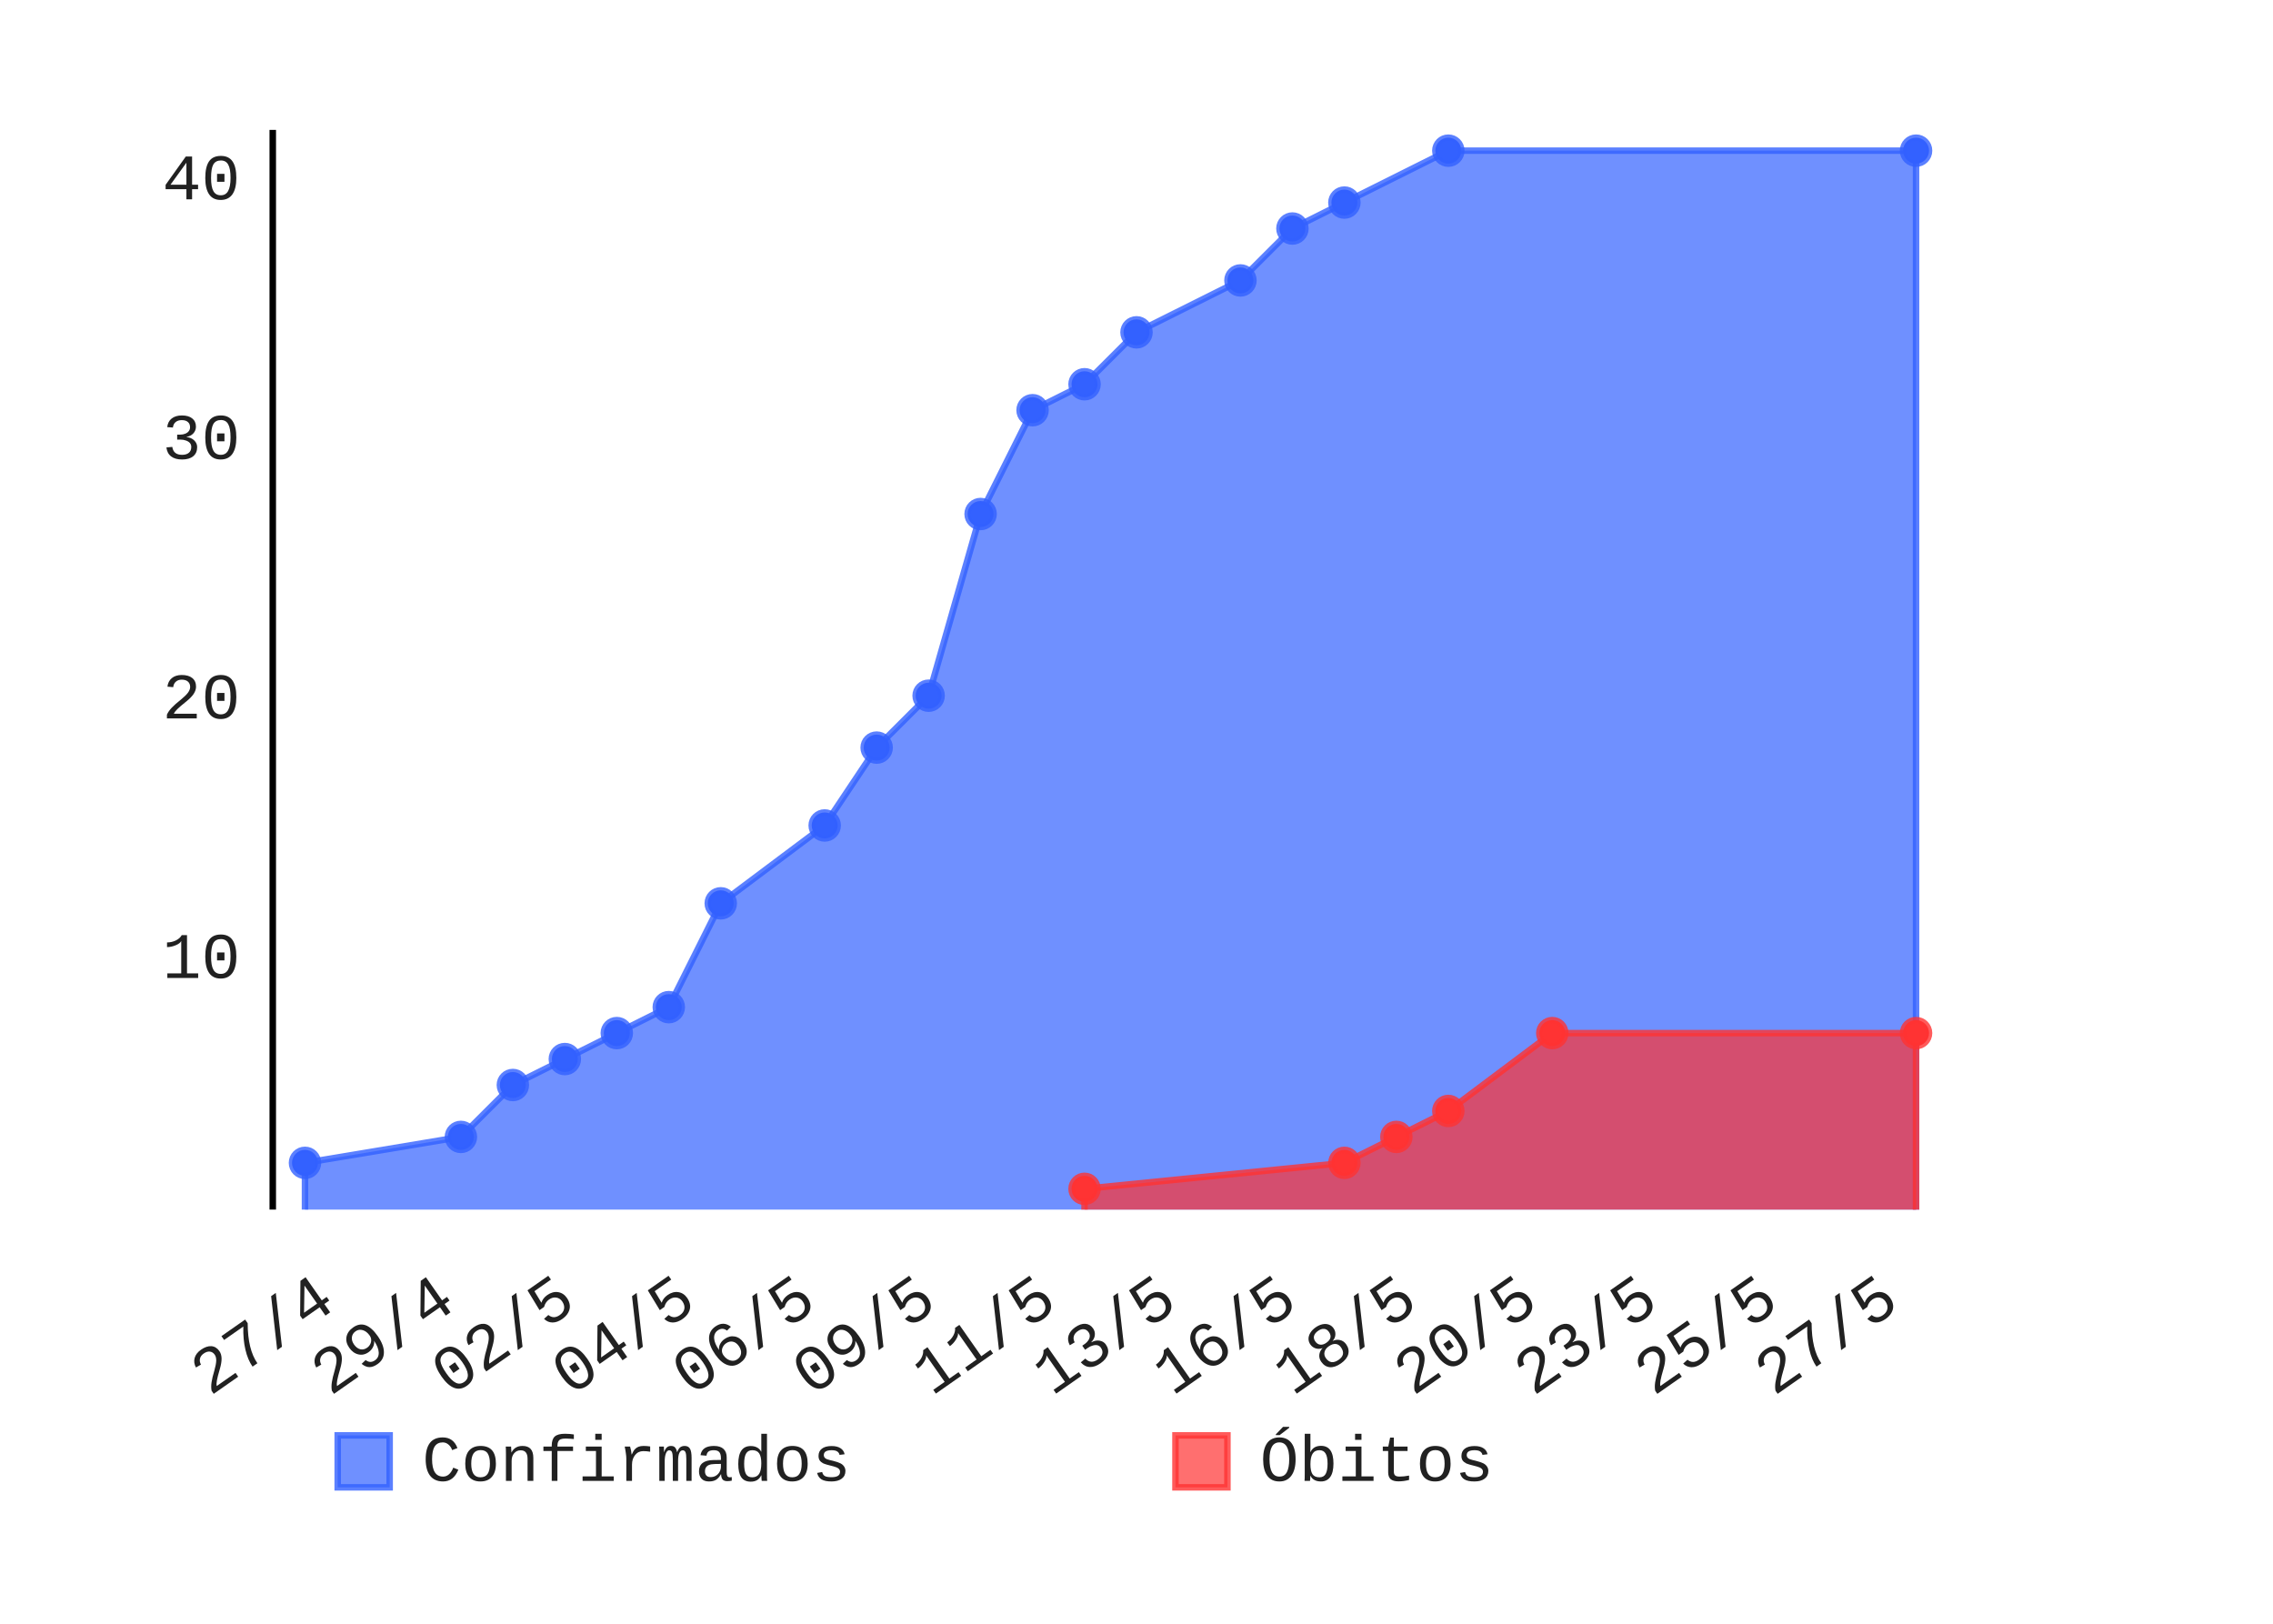
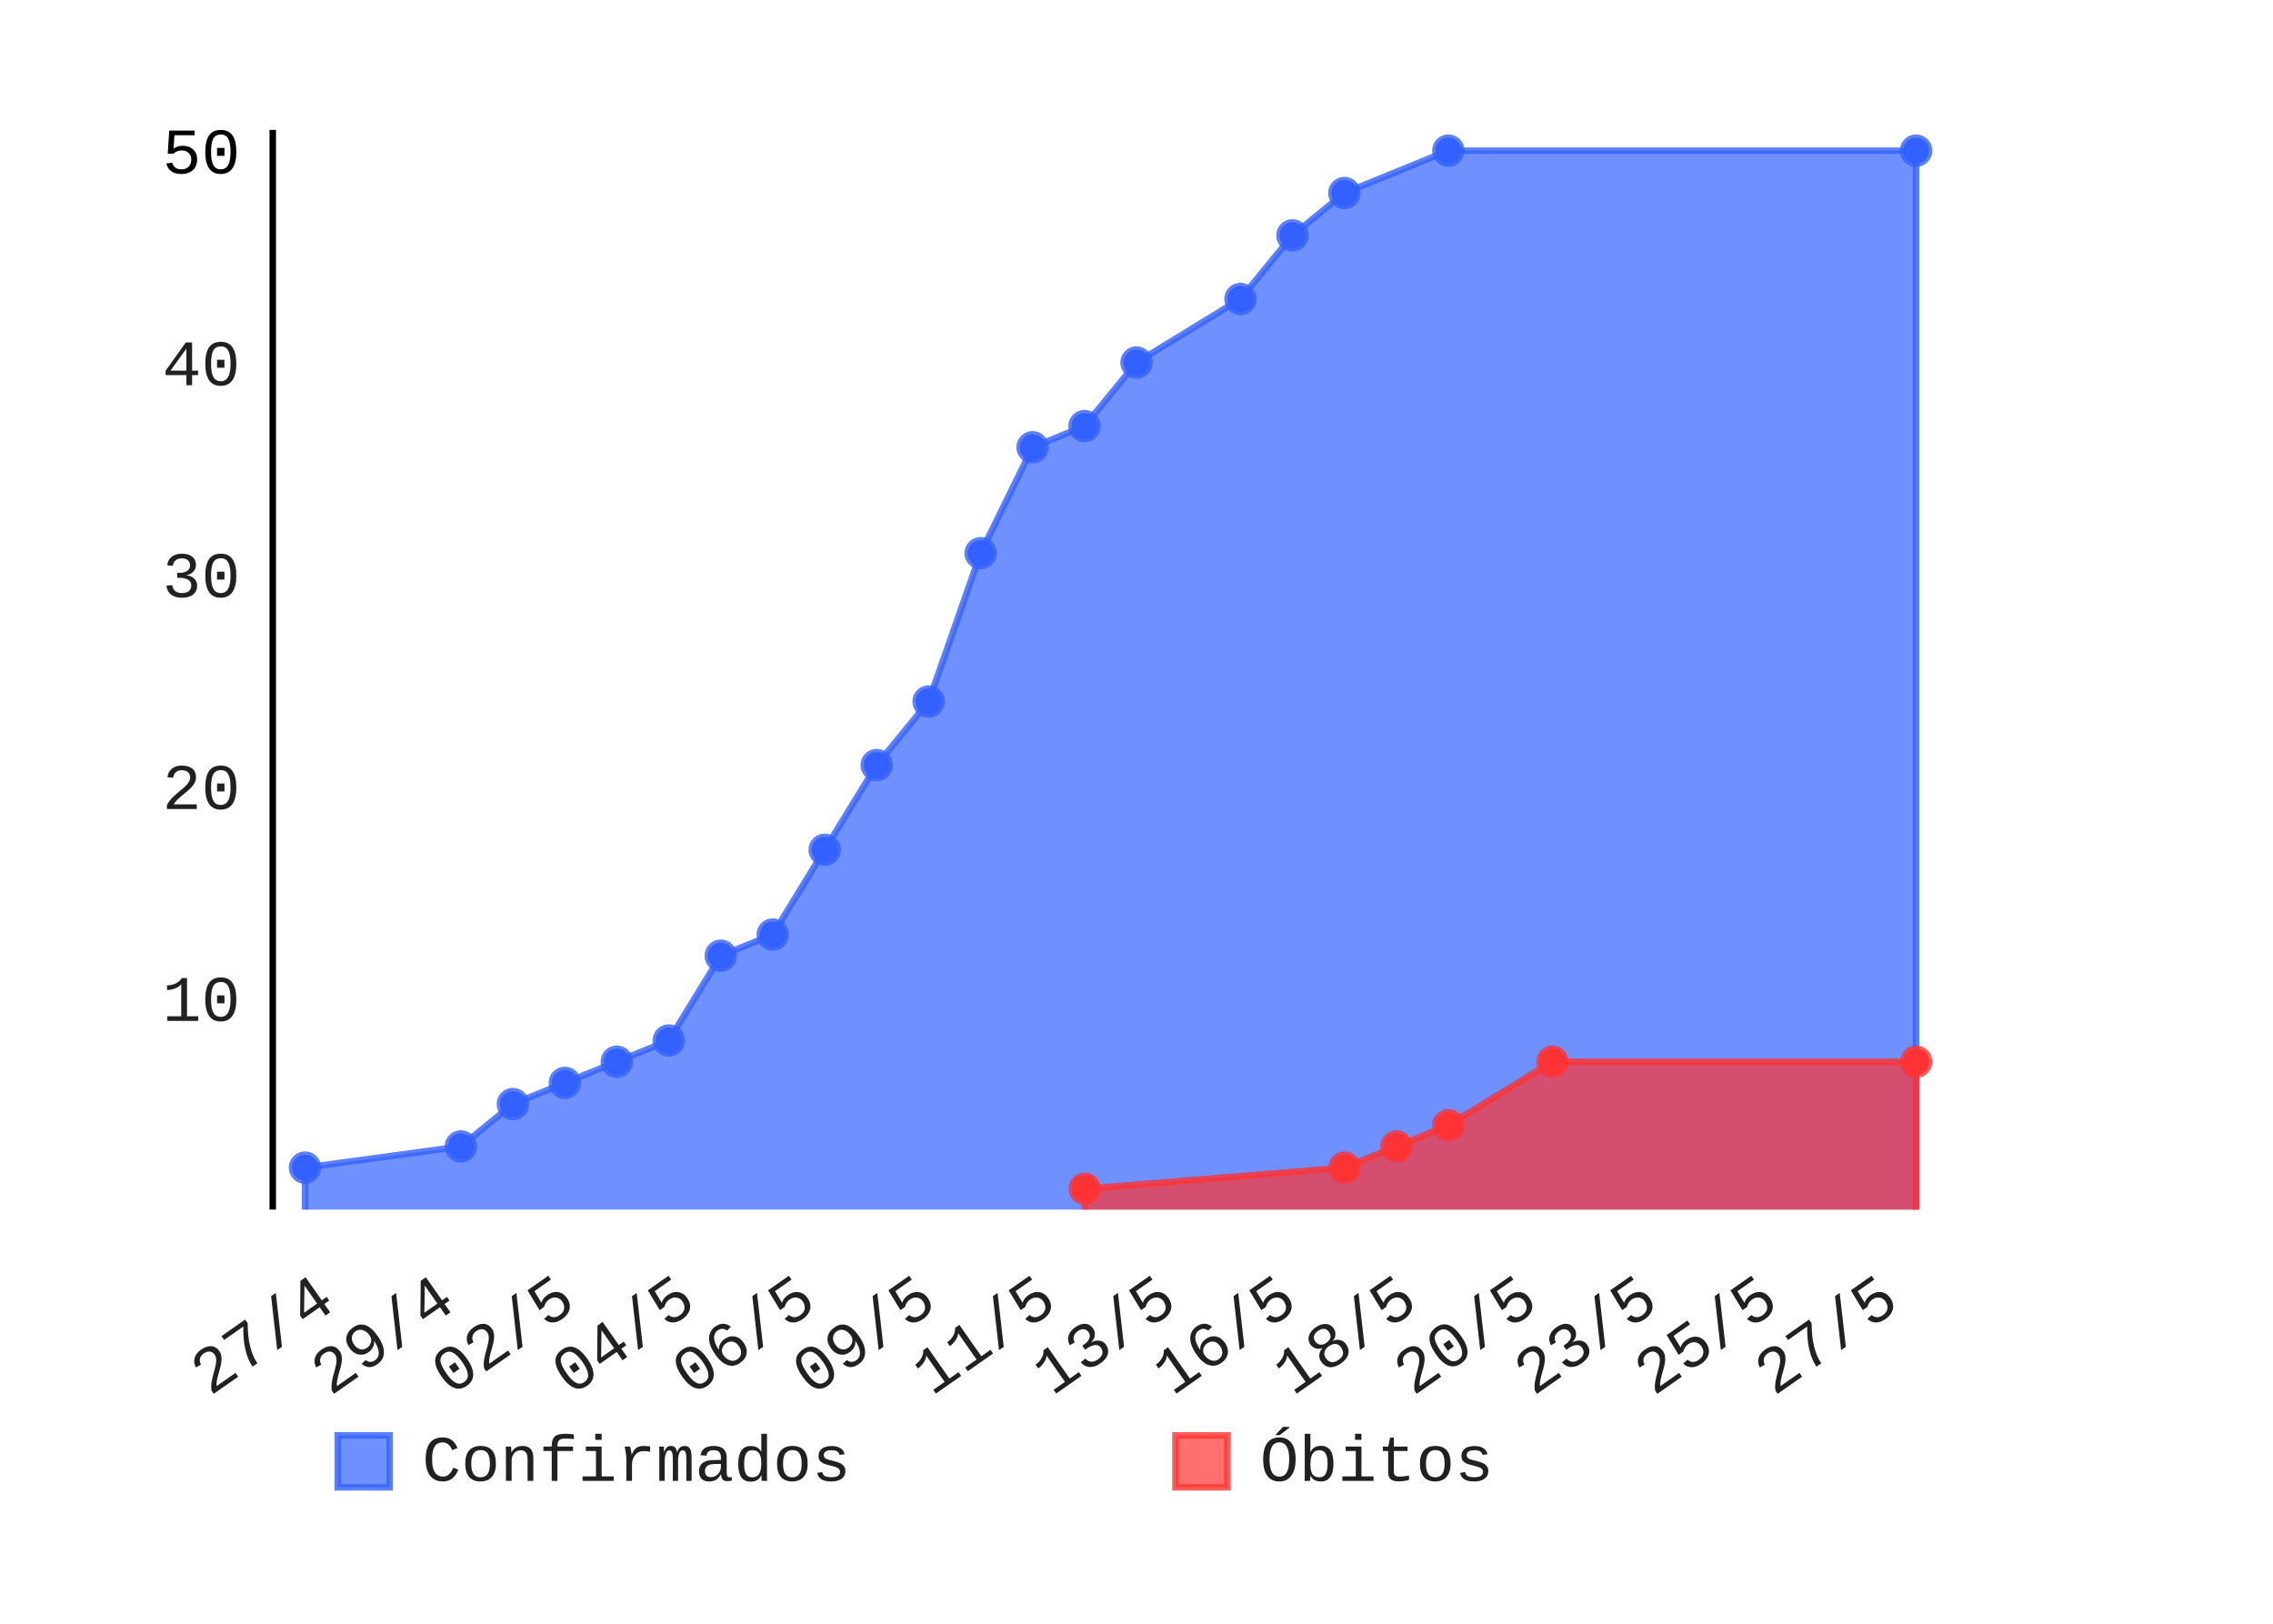
- <svg xmlns="http://www.w3.org/2000/svg" id="chart-70e65c63-9e22-459a-9db3-cda092e64289" class="pygal-chart" viewBox="0 0 350 250" width="350" height="250">
+ <svg xmlns="http://www.w3.org/2000/svg" id="chart-f2f31968-f75b-4a97-a754-d1edbaa45197" class="pygal-chart" viewBox="0 0 350 250" width="350" height="250">
  <defs>
-     <style type="text/css">#chart-70e65c63-9e22-459a-9db3-cda092e64289{-webkit-user-select:none;-webkit-font-smoothing:antialiased;font-family:Consolas,"Liberation Mono",Menlo,Courier,monospace}#chart-70e65c63-9e22-459a-9db3-cda092e64289 .title{font-family:Consolas,"Liberation Mono",Menlo,Courier,monospace;font-size:8px}#chart-70e65c63-9e22-459a-9db3-cda092e64289 .legends .legend text{font-family:Consolas,"Liberation Mono",Menlo,Courier,monospace;font-size:10px}#chart-70e65c63-9e22-459a-9db3-cda092e64289 .axis text{font-family:Consolas,"Liberation Mono",Menlo,Courier,monospace;font-size:10px}#chart-70e65c63-9e22-459a-9db3-cda092e64289 .axis text.major{font-family:Consolas,"Liberation Mono",Menlo,Courier,monospace;font-size:10px}#chart-70e65c63-9e22-459a-9db3-cda092e64289 .text-overlay text.value{font-family:Consolas,"Liberation Mono",Menlo,Courier,monospace;font-size:16px}#chart-70e65c63-9e22-459a-9db3-cda092e64289 .text-overlay text.label{font-family:Consolas,"Liberation Mono",Menlo,Courier,monospace;font-size:10px}#chart-70e65c63-9e22-459a-9db3-cda092e64289 .tooltip{font-family:Consolas,"Liberation Mono",Menlo,Courier,monospace;font-size:12px}#chart-70e65c63-9e22-459a-9db3-cda092e64289 text.no_data{font-family:Consolas,"Liberation Mono",Menlo,Courier,monospace;font-size:64px}
- #chart-70e65c63-9e22-459a-9db3-cda092e64289{background-color:transparent}#chart-70e65c63-9e22-459a-9db3-cda092e64289 path,#chart-70e65c63-9e22-459a-9db3-cda092e64289 line,#chart-70e65c63-9e22-459a-9db3-cda092e64289 rect,#chart-70e65c63-9e22-459a-9db3-cda092e64289 circle{-webkit-transition:150ms;-moz-transition:150ms;transition:150ms}#chart-70e65c63-9e22-459a-9db3-cda092e64289 .graph &gt; .background{fill:transparent}#chart-70e65c63-9e22-459a-9db3-cda092e64289 .plot &gt; .background{fill:rgba(255,255,255,1)}#chart-70e65c63-9e22-459a-9db3-cda092e64289 .graph{fill:rgba(0,0,0,.87)}#chart-70e65c63-9e22-459a-9db3-cda092e64289 text.no_data{fill:rgba(0,0,0,1)}#chart-70e65c63-9e22-459a-9db3-cda092e64289 .title{fill:rgba(0,0,0,1)}#chart-70e65c63-9e22-459a-9db3-cda092e64289 .legends .legend text{fill:rgba(0,0,0,.87)}#chart-70e65c63-9e22-459a-9db3-cda092e64289 .legends .legend:hover text{fill:rgba(0,0,0,1)}#chart-70e65c63-9e22-459a-9db3-cda092e64289 .axis .line{stroke:rgba(0,0,0,1)}#chart-70e65c63-9e22-459a-9db3-cda092e64289 .axis .guide.line{stroke:rgba(0,0,0,.54)}#chart-70e65c63-9e22-459a-9db3-cda092e64289 .axis .major.line{stroke:rgba(0,0,0,.87)}#chart-70e65c63-9e22-459a-9db3-cda092e64289 .axis text.major{fill:rgba(0,0,0,1)}#chart-70e65c63-9e22-459a-9db3-cda092e64289 .axis.y .guides:hover .guide.line,#chart-70e65c63-9e22-459a-9db3-cda092e64289 .line-graph .axis.x .guides:hover .guide.line,#chart-70e65c63-9e22-459a-9db3-cda092e64289 .stackedline-graph .axis.x .guides:hover .guide.line,#chart-70e65c63-9e22-459a-9db3-cda092e64289 .xy-graph .axis.x .guides:hover .guide.line{stroke:rgba(0,0,0,1)}#chart-70e65c63-9e22-459a-9db3-cda092e64289 .axis .guides:hover text{fill:rgba(0,0,0,1)}#chart-70e65c63-9e22-459a-9db3-cda092e64289 .reactive{fill-opacity:.7;stroke-opacity:.8}#chart-70e65c63-9e22-459a-9db3-cda092e64289 .ci{stroke:rgba(0,0,0,.87)}#chart-70e65c63-9e22-459a-9db3-cda092e64289 .reactive.active,#chart-70e65c63-9e22-459a-9db3-cda092e64289 .active .reactive{fill-opacity:.8;stroke-opacity:.9;stroke-width:4}#chart-70e65c63-9e22-459a-9db3-cda092e64289 .ci .reactive.active{stroke-width:1.5}#chart-70e65c63-9e22-459a-9db3-cda092e64289 .series text{fill:rgba(0,0,0,1)}#chart-70e65c63-9e22-459a-9db3-cda092e64289 .tooltip rect{fill:rgba(255,255,255,1);stroke:rgba(0,0,0,1);-webkit-transition:opacity 150ms;-moz-transition:opacity 150ms;transition:opacity 150ms}#chart-70e65c63-9e22-459a-9db3-cda092e64289 .tooltip .label{fill:rgba(0,0,0,.87)}#chart-70e65c63-9e22-459a-9db3-cda092e64289 .tooltip .label{fill:rgba(0,0,0,.87)}#chart-70e65c63-9e22-459a-9db3-cda092e64289 .tooltip .legend{font-size:.8em;fill:rgba(0,0,0,.54)}#chart-70e65c63-9e22-459a-9db3-cda092e64289 .tooltip .x_label{font-size:.6em;fill:rgba(0,0,0,1)}#chart-70e65c63-9e22-459a-9db3-cda092e64289 .tooltip .xlink{font-size:.5em;text-decoration:underline}#chart-70e65c63-9e22-459a-9db3-cda092e64289 .tooltip .value{font-size:1.5em}#chart-70e65c63-9e22-459a-9db3-cda092e64289 .bound{font-size:.5em}#chart-70e65c63-9e22-459a-9db3-cda092e64289 .max-value{font-size:.75em;fill:rgba(0,0,0,.54)}#chart-70e65c63-9e22-459a-9db3-cda092e64289 .map-element{fill:rgba(255,255,255,1);stroke:rgba(0,0,0,.54) !important}#chart-70e65c63-9e22-459a-9db3-cda092e64289 .map-element .reactive{fill-opacity:inherit;stroke-opacity:inherit}#chart-70e65c63-9e22-459a-9db3-cda092e64289 .color-0,#chart-70e65c63-9e22-459a-9db3-cda092e64289 .color-0 a:visited{stroke:#3361FF;fill:#3361FF}#chart-70e65c63-9e22-459a-9db3-cda092e64289 .color-1,#chart-70e65c63-9e22-459a-9db3-cda092e64289 .color-1 a:visited{stroke:#FF3333;fill:#FF3333}#chart-70e65c63-9e22-459a-9db3-cda092e64289 .text-overlay .color-0 text{fill:black}#chart-70e65c63-9e22-459a-9db3-cda092e64289 .text-overlay .color-1 text{fill:black}
- #chart-70e65c63-9e22-459a-9db3-cda092e64289 text.no_data{text-anchor:middle}#chart-70e65c63-9e22-459a-9db3-cda092e64289 .guide.line{fill:none}#chart-70e65c63-9e22-459a-9db3-cda092e64289 .centered{text-anchor:middle}#chart-70e65c63-9e22-459a-9db3-cda092e64289 .title{text-anchor:middle}#chart-70e65c63-9e22-459a-9db3-cda092e64289 .legends .legend text{fill-opacity:1}#chart-70e65c63-9e22-459a-9db3-cda092e64289 .axis.x text{text-anchor:middle}#chart-70e65c63-9e22-459a-9db3-cda092e64289 .axis.x:not(.web) text[transform]{text-anchor:start}#chart-70e65c63-9e22-459a-9db3-cda092e64289 .axis.x:not(.web) text[transform].backwards{text-anchor:end}#chart-70e65c63-9e22-459a-9db3-cda092e64289 .axis.y text{text-anchor:end}#chart-70e65c63-9e22-459a-9db3-cda092e64289 .axis.y text[transform].backwards{text-anchor:start}#chart-70e65c63-9e22-459a-9db3-cda092e64289 .axis.y2 text{text-anchor:start}#chart-70e65c63-9e22-459a-9db3-cda092e64289 .axis.y2 text[transform].backwards{text-anchor:end}#chart-70e65c63-9e22-459a-9db3-cda092e64289 .axis .guide.line{stroke-dasharray:4,4}#chart-70e65c63-9e22-459a-9db3-cda092e64289 .axis .major.guide.line{stroke-dasharray:6,6}#chart-70e65c63-9e22-459a-9db3-cda092e64289 .horizontal .axis.y .guide.line,#chart-70e65c63-9e22-459a-9db3-cda092e64289 .horizontal .axis.y2 .guide.line,#chart-70e65c63-9e22-459a-9db3-cda092e64289 .vertical .axis.x .guide.line{opacity:0}#chart-70e65c63-9e22-459a-9db3-cda092e64289 .horizontal .axis.always_show .guide.line,#chart-70e65c63-9e22-459a-9db3-cda092e64289 .vertical .axis.always_show .guide.line{opacity:1 !important}#chart-70e65c63-9e22-459a-9db3-cda092e64289 .axis.y .guides:hover .guide.line,#chart-70e65c63-9e22-459a-9db3-cda092e64289 .axis.y2 .guides:hover .guide.line,#chart-70e65c63-9e22-459a-9db3-cda092e64289 .axis.x .guides:hover .guide.line{opacity:1}#chart-70e65c63-9e22-459a-9db3-cda092e64289 .axis .guides:hover text{opacity:1}#chart-70e65c63-9e22-459a-9db3-cda092e64289 .nofill{fill:none}#chart-70e65c63-9e22-459a-9db3-cda092e64289 .subtle-fill{fill-opacity:.2}#chart-70e65c63-9e22-459a-9db3-cda092e64289 .dot{stroke-width:1px;fill-opacity:1}#chart-70e65c63-9e22-459a-9db3-cda092e64289 .dot.active{stroke-width:5px}#chart-70e65c63-9e22-459a-9db3-cda092e64289 .dot.negative{fill:transparent}#chart-70e65c63-9e22-459a-9db3-cda092e64289 text,#chart-70e65c63-9e22-459a-9db3-cda092e64289 tspan{stroke:none !important}#chart-70e65c63-9e22-459a-9db3-cda092e64289 .series text.active{opacity:1}#chart-70e65c63-9e22-459a-9db3-cda092e64289 .tooltip rect{fill-opacity:.95;stroke-width:.5}#chart-70e65c63-9e22-459a-9db3-cda092e64289 .tooltip text{fill-opacity:1}#chart-70e65c63-9e22-459a-9db3-cda092e64289 .showable{visibility:hidden}#chart-70e65c63-9e22-459a-9db3-cda092e64289 .showable.shown{visibility:visible}#chart-70e65c63-9e22-459a-9db3-cda092e64289 .gauge-background{fill:rgba(229,229,229,1);stroke:none}#chart-70e65c63-9e22-459a-9db3-cda092e64289 .bg-lines{stroke:transparent;stroke-width:2px}</style>
+     <style type="text/css">#chart-f2f31968-f75b-4a97-a754-d1edbaa45197{-webkit-user-select:none;-webkit-font-smoothing:antialiased;font-family:Consolas,"Liberation Mono",Menlo,Courier,monospace}#chart-f2f31968-f75b-4a97-a754-d1edbaa45197 .title{font-family:Consolas,"Liberation Mono",Menlo,Courier,monospace;font-size:8px}#chart-f2f31968-f75b-4a97-a754-d1edbaa45197 .legends .legend text{font-family:Consolas,"Liberation Mono",Menlo,Courier,monospace;font-size:10px}#chart-f2f31968-f75b-4a97-a754-d1edbaa45197 .axis text{font-family:Consolas,"Liberation Mono",Menlo,Courier,monospace;font-size:10px}#chart-f2f31968-f75b-4a97-a754-d1edbaa45197 .axis text.major{font-family:Consolas,"Liberation Mono",Menlo,Courier,monospace;font-size:10px}#chart-f2f31968-f75b-4a97-a754-d1edbaa45197 .text-overlay text.value{font-family:Consolas,"Liberation Mono",Menlo,Courier,monospace;font-size:16px}#chart-f2f31968-f75b-4a97-a754-d1edbaa45197 .text-overlay text.label{font-family:Consolas,"Liberation Mono",Menlo,Courier,monospace;font-size:10px}#chart-f2f31968-f75b-4a97-a754-d1edbaa45197 .tooltip{font-family:Consolas,"Liberation Mono",Menlo,Courier,monospace;font-size:12px}#chart-f2f31968-f75b-4a97-a754-d1edbaa45197 text.no_data{font-family:Consolas,"Liberation Mono",Menlo,Courier,monospace;font-size:64px}
+ #chart-f2f31968-f75b-4a97-a754-d1edbaa45197{background-color:transparent}#chart-f2f31968-f75b-4a97-a754-d1edbaa45197 path,#chart-f2f31968-f75b-4a97-a754-d1edbaa45197 line,#chart-f2f31968-f75b-4a97-a754-d1edbaa45197 rect,#chart-f2f31968-f75b-4a97-a754-d1edbaa45197 circle{-webkit-transition:150ms;-moz-transition:150ms;transition:150ms}#chart-f2f31968-f75b-4a97-a754-d1edbaa45197 .graph &gt; .background{fill:transparent}#chart-f2f31968-f75b-4a97-a754-d1edbaa45197 .plot &gt; .background{fill:rgba(255,255,255,1)}#chart-f2f31968-f75b-4a97-a754-d1edbaa45197 .graph{fill:rgba(0,0,0,.87)}#chart-f2f31968-f75b-4a97-a754-d1edbaa45197 text.no_data{fill:rgba(0,0,0,1)}#chart-f2f31968-f75b-4a97-a754-d1edbaa45197 .title{fill:rgba(0,0,0,1)}#chart-f2f31968-f75b-4a97-a754-d1edbaa45197 .legends .legend text{fill:rgba(0,0,0,.87)}#chart-f2f31968-f75b-4a97-a754-d1edbaa45197 .legends .legend:hover text{fill:rgba(0,0,0,1)}#chart-f2f31968-f75b-4a97-a754-d1edbaa45197 .axis .line{stroke:rgba(0,0,0,1)}#chart-f2f31968-f75b-4a97-a754-d1edbaa45197 .axis .guide.line{stroke:rgba(0,0,0,.54)}#chart-f2f31968-f75b-4a97-a754-d1edbaa45197 .axis .major.line{stroke:rgba(0,0,0,.87)}#chart-f2f31968-f75b-4a97-a754-d1edbaa45197 .axis text.major{fill:rgba(0,0,0,1)}#chart-f2f31968-f75b-4a97-a754-d1edbaa45197 .axis.y .guides:hover .guide.line,#chart-f2f31968-f75b-4a97-a754-d1edbaa45197 .line-graph .axis.x .guides:hover .guide.line,#chart-f2f31968-f75b-4a97-a754-d1edbaa45197 .stackedline-graph .axis.x .guides:hover .guide.line,#chart-f2f31968-f75b-4a97-a754-d1edbaa45197 .xy-graph .axis.x .guides:hover .guide.line{stroke:rgba(0,0,0,1)}#chart-f2f31968-f75b-4a97-a754-d1edbaa45197 .axis .guides:hover text{fill:rgba(0,0,0,1)}#chart-f2f31968-f75b-4a97-a754-d1edbaa45197 .reactive{fill-opacity:.7;stroke-opacity:.8}#chart-f2f31968-f75b-4a97-a754-d1edbaa45197 .ci{stroke:rgba(0,0,0,.87)}#chart-f2f31968-f75b-4a97-a754-d1edbaa45197 .reactive.active,#chart-f2f31968-f75b-4a97-a754-d1edbaa45197 .active .reactive{fill-opacity:.8;stroke-opacity:.9;stroke-width:4}#chart-f2f31968-f75b-4a97-a754-d1edbaa45197 .ci .reactive.active{stroke-width:1.5}#chart-f2f31968-f75b-4a97-a754-d1edbaa45197 .series text{fill:rgba(0,0,0,1)}#chart-f2f31968-f75b-4a97-a754-d1edbaa45197 .tooltip rect{fill:rgba(255,255,255,1);stroke:rgba(0,0,0,1);-webkit-transition:opacity 150ms;-moz-transition:opacity 150ms;transition:opacity 150ms}#chart-f2f31968-f75b-4a97-a754-d1edbaa45197 .tooltip .label{fill:rgba(0,0,0,.87)}#chart-f2f31968-f75b-4a97-a754-d1edbaa45197 .tooltip .label{fill:rgba(0,0,0,.87)}#chart-f2f31968-f75b-4a97-a754-d1edbaa45197 .tooltip .legend{font-size:.8em;fill:rgba(0,0,0,.54)}#chart-f2f31968-f75b-4a97-a754-d1edbaa45197 .tooltip .x_label{font-size:.6em;fill:rgba(0,0,0,1)}#chart-f2f31968-f75b-4a97-a754-d1edbaa45197 .tooltip .xlink{font-size:.5em;text-decoration:underline}#chart-f2f31968-f75b-4a97-a754-d1edbaa45197 .tooltip .value{font-size:1.5em}#chart-f2f31968-f75b-4a97-a754-d1edbaa45197 .bound{font-size:.5em}#chart-f2f31968-f75b-4a97-a754-d1edbaa45197 .max-value{font-size:.75em;fill:rgba(0,0,0,.54)}#chart-f2f31968-f75b-4a97-a754-d1edbaa45197 .map-element{fill:rgba(255,255,255,1);stroke:rgba(0,0,0,.54) !important}#chart-f2f31968-f75b-4a97-a754-d1edbaa45197 .map-element .reactive{fill-opacity:inherit;stroke-opacity:inherit}#chart-f2f31968-f75b-4a97-a754-d1edbaa45197 .color-0,#chart-f2f31968-f75b-4a97-a754-d1edbaa45197 .color-0 a:visited{stroke:#3361FF;fill:#3361FF}#chart-f2f31968-f75b-4a97-a754-d1edbaa45197 .color-1,#chart-f2f31968-f75b-4a97-a754-d1edbaa45197 .color-1 a:visited{stroke:#FF3333;fill:#FF3333}#chart-f2f31968-f75b-4a97-a754-d1edbaa45197 .text-overlay .color-0 text{fill:black}#chart-f2f31968-f75b-4a97-a754-d1edbaa45197 .text-overlay .color-1 text{fill:black}
+ #chart-f2f31968-f75b-4a97-a754-d1edbaa45197 text.no_data{text-anchor:middle}#chart-f2f31968-f75b-4a97-a754-d1edbaa45197 .guide.line{fill:none}#chart-f2f31968-f75b-4a97-a754-d1edbaa45197 .centered{text-anchor:middle}#chart-f2f31968-f75b-4a97-a754-d1edbaa45197 .title{text-anchor:middle}#chart-f2f31968-f75b-4a97-a754-d1edbaa45197 .legends .legend text{fill-opacity:1}#chart-f2f31968-f75b-4a97-a754-d1edbaa45197 .axis.x text{text-anchor:middle}#chart-f2f31968-f75b-4a97-a754-d1edbaa45197 .axis.x:not(.web) text[transform]{text-anchor:start}#chart-f2f31968-f75b-4a97-a754-d1edbaa45197 .axis.x:not(.web) text[transform].backwards{text-anchor:end}#chart-f2f31968-f75b-4a97-a754-d1edbaa45197 .axis.y text{text-anchor:end}#chart-f2f31968-f75b-4a97-a754-d1edbaa45197 .axis.y text[transform].backwards{text-anchor:start}#chart-f2f31968-f75b-4a97-a754-d1edbaa45197 .axis.y2 text{text-anchor:start}#chart-f2f31968-f75b-4a97-a754-d1edbaa45197 .axis.y2 text[transform].backwards{text-anchor:end}#chart-f2f31968-f75b-4a97-a754-d1edbaa45197 .axis .guide.line{stroke-dasharray:4,4}#chart-f2f31968-f75b-4a97-a754-d1edbaa45197 .axis .major.guide.line{stroke-dasharray:6,6}#chart-f2f31968-f75b-4a97-a754-d1edbaa45197 .horizontal .axis.y .guide.line,#chart-f2f31968-f75b-4a97-a754-d1edbaa45197 .horizontal .axis.y2 .guide.line,#chart-f2f31968-f75b-4a97-a754-d1edbaa45197 .vertical .axis.x .guide.line{opacity:0}#chart-f2f31968-f75b-4a97-a754-d1edbaa45197 .horizontal .axis.always_show .guide.line,#chart-f2f31968-f75b-4a97-a754-d1edbaa45197 .vertical .axis.always_show .guide.line{opacity:1 !important}#chart-f2f31968-f75b-4a97-a754-d1edbaa45197 .axis.y .guides:hover .guide.line,#chart-f2f31968-f75b-4a97-a754-d1edbaa45197 .axis.y2 .guides:hover .guide.line,#chart-f2f31968-f75b-4a97-a754-d1edbaa45197 .axis.x .guides:hover .guide.line{opacity:1}#chart-f2f31968-f75b-4a97-a754-d1edbaa45197 .axis .guides:hover text{opacity:1}#chart-f2f31968-f75b-4a97-a754-d1edbaa45197 .nofill{fill:none}#chart-f2f31968-f75b-4a97-a754-d1edbaa45197 .subtle-fill{fill-opacity:.2}#chart-f2f31968-f75b-4a97-a754-d1edbaa45197 .dot{stroke-width:1px;fill-opacity:1}#chart-f2f31968-f75b-4a97-a754-d1edbaa45197 .dot.active{stroke-width:5px}#chart-f2f31968-f75b-4a97-a754-d1edbaa45197 .dot.negative{fill:transparent}#chart-f2f31968-f75b-4a97-a754-d1edbaa45197 text,#chart-f2f31968-f75b-4a97-a754-d1edbaa45197 tspan{stroke:none !important}#chart-f2f31968-f75b-4a97-a754-d1edbaa45197 .series text.active{opacity:1}#chart-f2f31968-f75b-4a97-a754-d1edbaa45197 .tooltip rect{fill-opacity:.95;stroke-width:.5}#chart-f2f31968-f75b-4a97-a754-d1edbaa45197 .tooltip text{fill-opacity:1}#chart-f2f31968-f75b-4a97-a754-d1edbaa45197 .showable{visibility:hidden}#chart-f2f31968-f75b-4a97-a754-d1edbaa45197 .showable.shown{visibility:visible}#chart-f2f31968-f75b-4a97-a754-d1edbaa45197 .gauge-background{fill:rgba(229,229,229,1);stroke:none}#chart-f2f31968-f75b-4a97-a754-d1edbaa45197 .bg-lines{stroke:transparent;stroke-width:2px}</style>
  </defs>
  <g class="graph datetimeline-graph vertical">
    <rect x="0" y="0" width="350" height="250" class="background" />
    <g transform="translate(42, 20)" class="plot">
      <rect x="0" y="0" width="258.0" height="166.234" class="background" />
      <g class="axis y">
        <g class="guides">
-           <text x="-5" y="130.573" class="">10</text>
-         </g>
-         <g class="guides">
-           <text x="-5" y="90.613" class="">20</text>
-         </g>
-         <g class="guides">
-           <text x="-5" y="50.653" class="">30</text>
-         </g>
-         <g class="guides">
-           <text x="-5" y="10.693" class="">40</text>
+           <text x="-5" y="137.179" class="">10</text>
+         </g>
+         <g class="guides">
+           <text x="-5" y="104.558" class="">20</text>
+         </g>
+         <g class="guides">
+           <text x="-5" y="71.938" class="">30</text>
+         </g>
+         <g class="guides">
+           <text x="-5" y="39.317" class="">40</text>
+         </g>
+         <g class="guides">
+           <text x="-5" y="6.697" class="major">50</text>
        </g>
      </g>
      <g class="axis x">
        <path d="M0 0 v166.234" class="line" />
        <g class="guides">
          <path d="M10 0 v166.234" class="guide line" />
          <text x="10" y="181.234" class="backwards" transform="rotate(325 10.00014 181.2342)">27/4</text>
        </g>
        <g class="guides">
          <path d="M28.524 0 v166.234" class="guide line" />
          <text x="28.524" y="181.234" class="backwards" transform="rotate(325 28.5244 181.2342)">29/4</text>
        </g>
        <g class="guides">
          <path d="M47.049 0 v166.234" class="guide line" />
          <text x="47.049" y="181.234" class="backwards" transform="rotate(325 47.04866 181.2342)">02/5</text>
        </g>
        <g class="guides">
          <path d="M65.573 0 v166.234" class="guide line" />
          <text x="65.573" y="181.234" class="backwards" transform="rotate(325 65.57292 181.2342)">04/5</text>
        </g>
        <g class="guides">
          <path d="M84.097 0 v166.234" class="guide line" />
          <text x="84.097" y="181.234" class="backwards" transform="rotate(325 84.09719 181.2342)">06/5</text>
        </g>
        <g class="guides">
          <path d="M102.621 0 v166.234" class="guide line" />
          <text x="102.621" y="181.234" class="backwards" transform="rotate(325 102.6214 181.2342)">09/5</text>
        </g>
        <g class="guides">
          <path d="M121.146 0 v166.234" class="guide line" />
          <text x="121.146" y="181.234" class="backwards" transform="rotate(325 121.1457 181.2342)">11/5</text>
        </g>
        <g class="guides">
          <path d="M139.67 0 v166.234" class="guide line" />
          <text x="139.67" y="181.234" class="backwards" transform="rotate(325 139.67 181.2342)">13/5</text>
        </g>
        <g class="guides">
          <path d="M158.194 0 v166.234" class="guide line" />
          <text x="158.194" y="181.234" class="backwards" transform="rotate(325 158.1942 181.2342)">16/5</text>
        </g>
        <g class="guides">
          <path d="M176.719 0 v166.234" class="guide line" />
          <text x="176.719" y="181.234" class="backwards" transform="rotate(325 176.7185 181.2342)">18/5</text>
        </g>
        <g class="guides">
          <path d="M195.243 0 v166.234" class="guide line" />
          <text x="195.243" y="181.234" class="backwards" transform="rotate(325 195.2428 181.2342)">20/5</text>
        </g>
        <g class="guides">
          <path d="M213.767 0 v166.234" class="guide line" />
          <text x="213.767" y="181.234" class="backwards" transform="rotate(325 213.767 181.2342)">23/5</text>
        </g>
        <g class="guides">
          <path d="M232.291 0 v166.234" class="guide line" />
          <text x="232.291" y="181.234" class="backwards" transform="rotate(325 232.2913 181.2342)">25/5</text>
        </g>
        <g class="guides">
          <path d="M250.816 0 v166.234" class="guide line" />
          <text x="250.816" y="181.234" class="backwards" transform="rotate(325 250.8156 181.2342)">27/5</text>
        </g>
      </g>
      <g class="series serie-0 color-0">
-         <path d="M4.962 166.234 L4.962 159.041 28.969 155.045 36.971 147.053 44.974 143.057 52.976 139.061 60.979 135.065 68.981 119.081 84.986 107.093 92.989 95.105 100.991 87.113 108.994 59.141 116.996 43.157 124.999 39.161 133.001 31.169 149.006 23.177 157.009 15.185 165.011 11.189 181.016 3.197 253.038 3.197 253.038 166.234" class="line reactive" />
+         <path d="M4.962 166.234 L4.962 159.775 28.969 156.513 36.971 149.989 44.974 146.727 52.976 143.465 60.979 140.203 68.981 127.155 76.984 123.893 84.986 110.845 92.989 97.796 100.991 88.01 108.994 65.176 116.996 48.866 124.999 45.603 133.001 35.817 149.006 26.031 157.009 16.245 165.011 9.721 181.016 3.197 253.038 3.197 253.038 166.234" class="line reactive" />
      </g>
      <g class="series serie-1 color-1">
-         <path d="M124.999 166.234 L124.999 163.037 165.011 159.041 173.014 155.045 181.016 151.049 197.021 139.061 253.038 139.061 253.038 166.234" class="line reactive" />
+         <path d="M124.999 166.234 L124.999 163.037 165.011 159.775 173.014 156.513 181.016 153.251 197.021 143.465 253.038 143.465 253.038 166.234" class="line reactive" />
      </g>
    </g>
    <g class="titles" />
    <g transform="translate(42, 20)" class="plot overlay">
      <g class="series serie-0 color-0">
        <g class="dots">
-           <circle cx="4.962" cy="159.041" r="2" class="dot reactive tooltip-trigger" />
-         </g>
-         <g class="dots">
-           <circle cx="28.969" cy="155.045" r="2" class="dot reactive tooltip-trigger" />
-         </g>
-         <g class="dots">
-           <circle cx="36.971" cy="147.053" r="2" class="dot reactive tooltip-trigger" />
-         </g>
-         <g class="dots">
-           <circle cx="44.974" cy="143.057" r="2" class="dot reactive tooltip-trigger" />
-         </g>
-         <g class="dots">
-           <circle cx="52.976" cy="139.061" r="2" class="dot reactive tooltip-trigger" />
-         </g>
-         <g class="dots">
-           <circle cx="60.979" cy="135.065" r="2" class="dot reactive tooltip-trigger" />
-         </g>
-         <g class="dots">
-           <circle cx="68.981" cy="119.081" r="2" class="dot reactive tooltip-trigger" />
-         </g>
-         <g class="dots">
-           <circle cx="84.986" cy="107.093" r="2" class="dot reactive tooltip-trigger" />
-         </g>
-         <g class="dots">
-           <circle cx="92.989" cy="95.105" r="2" class="dot reactive tooltip-trigger" />
-         </g>
-         <g class="dots">
-           <circle cx="100.991" cy="87.113" r="2" class="dot reactive tooltip-trigger" />
-         </g>
-         <g class="dots">
-           <circle cx="108.994" cy="59.141" r="2" class="dot reactive tooltip-trigger" />
-         </g>
-         <g class="dots">
-           <circle cx="116.996" cy="43.157" r="2" class="dot reactive tooltip-trigger" />
-         </g>
-         <g class="dots">
-           <circle cx="124.999" cy="39.161" r="2" class="dot reactive tooltip-trigger" />
-         </g>
-         <g class="dots">
-           <circle cx="133.001" cy="31.169" r="2" class="dot reactive tooltip-trigger" />
-         </g>
-         <g class="dots">
-           <circle cx="149.006" cy="23.177" r="2" class="dot reactive tooltip-trigger" />
-         </g>
-         <g class="dots">
-           <circle cx="157.009" cy="15.185" r="2" class="dot reactive tooltip-trigger" />
-         </g>
-         <g class="dots">
-           <circle cx="165.011" cy="11.189" r="2" class="dot reactive tooltip-trigger" />
+           <circle cx="4.962" cy="159.775" r="2" class="dot reactive tooltip-trigger" />
+         </g>
+         <g class="dots">
+           <circle cx="28.969" cy="156.513" r="2" class="dot reactive tooltip-trigger" />
+         </g>
+         <g class="dots">
+           <circle cx="36.971" cy="149.989" r="2" class="dot reactive tooltip-trigger" />
+         </g>
+         <g class="dots">
+           <circle cx="44.974" cy="146.727" r="2" class="dot reactive tooltip-trigger" />
+         </g>
+         <g class="dots">
+           <circle cx="52.976" cy="143.465" r="2" class="dot reactive tooltip-trigger" />
+         </g>
+         <g class="dots">
+           <circle cx="60.979" cy="140.203" r="2" class="dot reactive tooltip-trigger" />
+         </g>
+         <g class="dots">
+           <circle cx="68.981" cy="127.155" r="2" class="dot reactive tooltip-trigger" />
+         </g>
+         <g class="dots">
+           <circle cx="76.984" cy="123.893" r="2" class="dot reactive tooltip-trigger" />
+         </g>
+         <g class="dots">
+           <circle cx="84.986" cy="110.845" r="2" class="dot reactive tooltip-trigger" />
+         </g>
+         <g class="dots">
+           <circle cx="92.989" cy="97.796" r="2" class="dot reactive tooltip-trigger" />
+         </g>
+         <g class="dots">
+           <circle cx="100.991" cy="88.01" r="2" class="dot reactive tooltip-trigger" />
+         </g>
+         <g class="dots">
+           <circle cx="108.994" cy="65.176" r="2" class="dot reactive tooltip-trigger" />
+         </g>
+         <g class="dots">
+           <circle cx="116.996" cy="48.866" r="2" class="dot reactive tooltip-trigger" />
+         </g>
+         <g class="dots">
+           <circle cx="124.999" cy="45.603" r="2" class="dot reactive tooltip-trigger" />
+         </g>
+         <g class="dots">
+           <circle cx="133.001" cy="35.817" r="2" class="dot reactive tooltip-trigger" />
+         </g>
+         <g class="dots">
+           <circle cx="149.006" cy="26.031" r="2" class="dot reactive tooltip-trigger" />
+         </g>
+         <g class="dots">
+           <circle cx="157.009" cy="16.245" r="2" class="dot reactive tooltip-trigger" />
+         </g>
+         <g class="dots">
+           <circle cx="165.011" cy="9.721" r="2" class="dot reactive tooltip-trigger" />
        </g>
        <g class="dots">
          <circle cx="181.016" cy="3.197" r="2" class="dot reactive tooltip-trigger" />
        </g>
        <g class="dots">
          <circle cx="253.038" cy="3.197" r="2" class="dot reactive tooltip-trigger" />
        </g>
      </g>
      <g class="series serie-1 color-1">
        <g class="dots">
          <circle cx="124.999" cy="163.037" r="2" class="dot reactive tooltip-trigger" />
        </g>
        <g class="dots">
-           <circle cx="165.011" cy="159.041" r="2" class="dot reactive tooltip-trigger" />
-         </g>
-         <g class="dots">
-           <circle cx="173.014" cy="155.045" r="2" class="dot reactive tooltip-trigger" />
-         </g>
-         <g class="dots">
-           <circle cx="181.016" cy="151.049" r="2" class="dot reactive tooltip-trigger" />
-         </g>
-         <g class="dots">
-           <circle cx="197.021" cy="139.061" r="2" class="dot reactive tooltip-trigger" />
-         </g>
-         <g class="dots">
-           <circle cx="253.038" cy="139.061" r="2" class="dot reactive tooltip-trigger" />
+           <circle cx="165.011" cy="159.775" r="2" class="dot reactive tooltip-trigger" />
+         </g>
+         <g class="dots">
+           <circle cx="173.014" cy="156.513" r="2" class="dot reactive tooltip-trigger" />
+         </g>
+         <g class="dots">
+           <circle cx="181.016" cy="153.251" r="2" class="dot reactive tooltip-trigger" />
+         </g>
+         <g class="dots">
+           <circle cx="197.021" cy="143.465" r="2" class="dot reactive tooltip-trigger" />
+         </g>
+         <g class="dots">
+           <circle cx="253.038" cy="143.465" r="2" class="dot reactive tooltip-trigger" />
        </g>
      </g>
    </g>
    <g transform="translate(42, 20)" class="plot text-overlay">
      <g class="series serie-0 color-0" />
      <g class="series serie-1 color-1" />
    </g>
    <g transform="translate(42, 20)" class="plot tooltip-overlay">
      <g transform="translate(0 0)" style="opacity: 0" class="tooltip">
        <rect rx="10" ry="10" width="0" height="0" class="tooltip-box" />
        <g class="text" />
      </g>
    </g>
    <g transform="translate(52, 220)" class="legends">
      <g id="activate-serie-0" class="legend reactive activate-serie">
        <rect x="0.0" y="1.0" width="8" height="8" class="color-0 reactive" />
        <text x="13.0" y="8.0">Confirmados</text>
      </g>
      <g id="activate-serie-1" class="legend reactive activate-serie">
        <rect x="129.0" y="1.0" width="8" height="8" class="color-1 reactive" />
        <text x="142.0" y="8.0">Óbitos</text>
      </g>
    </g>
  </g>
</svg>
